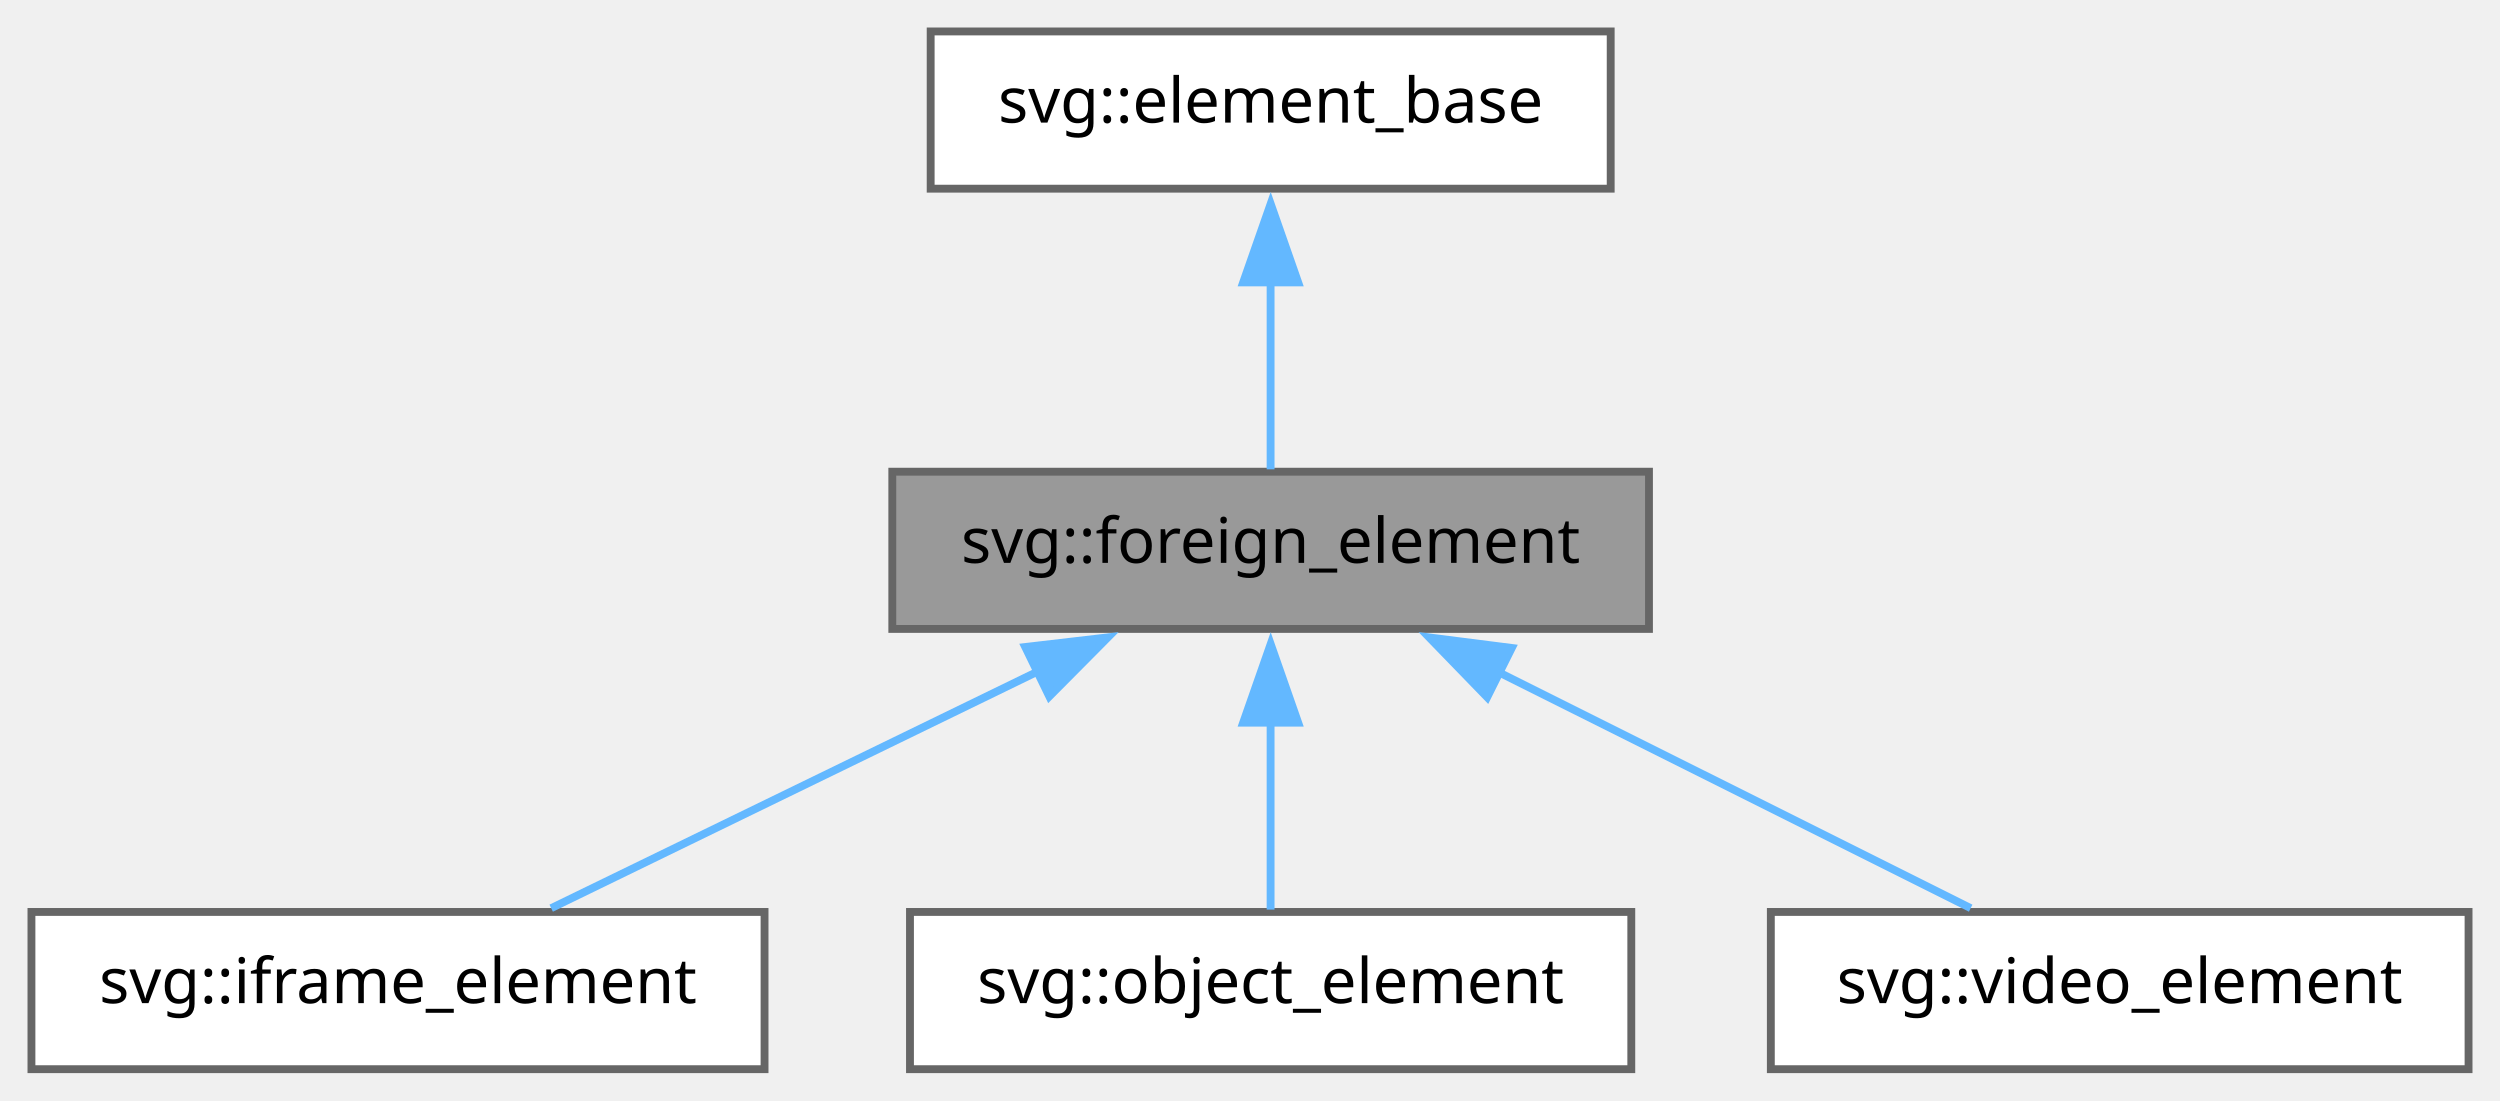
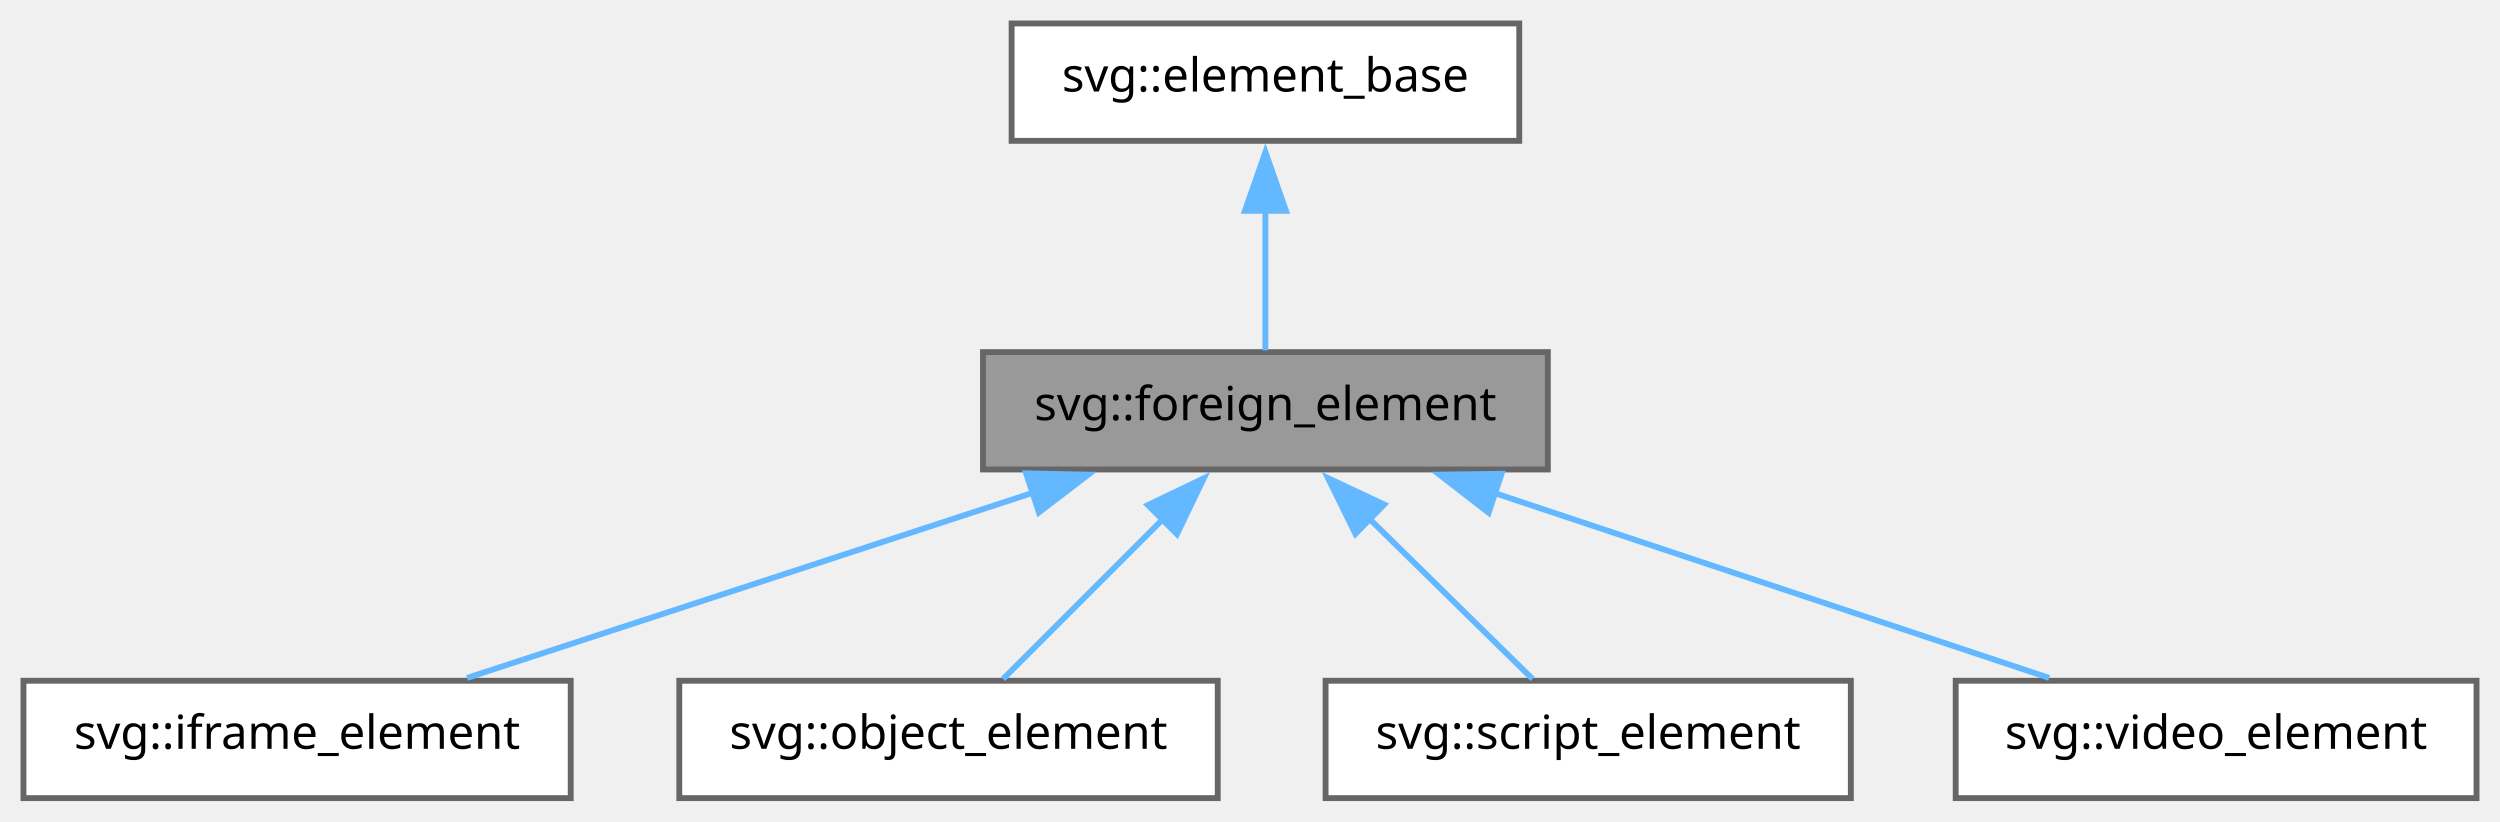
- <svg xmlns="http://www.w3.org/2000/svg" xmlns:xlink="http://www.w3.org/1999/xlink" width="318pt" height="140pt" viewBox="0.00 0.00 318.00 140.00">
+ <svg xmlns="http://www.w3.org/2000/svg" xmlns:xlink="http://www.w3.org/1999/xlink" width="426pt" height="140pt" viewBox="0.00 0.00 426.00 140.00">
  <g id="graph0" class="graph" transform="scale(1 1) rotate(0) translate(4 136)">
    <g id="Node000001" class="node">
      <g id="a_Node000001">
        <a xlink:title=" ">
-           <polygon fill="#999999" stroke="#666666" points="205.75,-76 109.5,-76 109.5,-56 205.75,-56 205.75,-76" />
-           <text text-anchor="middle" x="157.62" y="-64.4" font-family="SourceSans" font-size="8.00">svg::foreign_element</text>
+           <polygon fill="#999999" stroke="#666666" points="259.75,-76 163.5,-76 163.5,-56 259.75,-56 259.75,-76" />
+           <text text-anchor="middle" x="211.62" y="-64.4" font-family="SourceSans" font-size="8.00">svg::foreign_element</text>
        </a>
      </g>
    </g>
    <g id="Node000003" class="node">
      <g id="a_Node000003">
        <a xlink:href="group__elements.html#structsvg_1_1iframe__element" target="_top" xlink:title="iframe HTML object embedded in SVG container. NB: HTML elements video/audio/iframe/canvas can be used...">
          <polygon fill="white" stroke="#666666" points="93.25,-20 0,-20 0,0 93.25,0 93.25,-20" />
          <text text-anchor="middle" x="46.62" y="-8.4" font-family="SourceSans" font-size="8.00">svg::iframe_element</text>
        </a>
      </g>
    </g>
    <g id="edge2_Node000001_Node000003" class="edge">
      <g id="a_edge2_Node000001_Node000003">
        <a xlink:title=" ">
-           <path fill="none" stroke="#63b8ff" d="M128.05,-50.61C108.43,-41.07 83.24,-28.81 66.11,-20.48" />
-           <polygon fill="#63b8ff" stroke="#63b8ff" points="126.41,-53.7 136.93,-54.93 129.47,-47.41 126.41,-53.7" />
+           <path fill="none" stroke="#63b8ff" d="M172.05,-52.05C142.35,-42.33 102.35,-29.24 75.59,-20.48" />
+           <polygon fill="#63b8ff" stroke="#63b8ff" points="170.85,-55.34 181.45,-55.12 173.03,-48.69 170.85,-55.34" />
        </a>
      </g>
    </g>
    <g id="Node000004" class="node">
      <g id="a_Node000004">
        <a xlink:href="group__elements.html#structsvg_1_1object__element" target="_top" xlink:title="HTML object embedded in SVG container. Unlike image_elements, object_elements are not locked down for...">
          <polygon fill="white" stroke="#666666" points="203.5,-20 111.75,-20 111.75,0 203.5,0 203.5,-20" />
          <text text-anchor="middle" x="157.62" y="-8.4" font-family="SourceSans" font-size="8.00">svg::object_element</text>
        </a>
      </g>
    </g>
    <g id="edge3_Node000001_Node000004" class="edge">
      <g id="a_edge3_Node000001_Node000004">
        <a xlink:title=" ">
-           <path fill="none" stroke="#63b8ff" d="M157.62,-44.13C157.62,-35.9 157.62,-26.85 157.62,-20.3" />
-           <polygon fill="#63b8ff" stroke="#63b8ff" points="154.13,-44.08 157.63,-54.08 161.13,-44.08 154.13,-44.08" />
+           <path fill="none" stroke="#63b8ff" d="M194.19,-47.57C185.12,-38.5 174.4,-27.78 166.92,-20.3" />
+           <polygon fill="#63b8ff" stroke="#63b8ff" points="191.6,-49.93 201.15,-54.52 196.55,-44.98 191.6,-49.93" />
        </a>
      </g>
    </g>
    <g id="Node000005" class="node">
      <g id="a_Node000005">
-         <a xlink:href="group__elements.html#structsvg_1_1video__element" target="_top" xlink:title="video HTML object embedded in SVG container. NB: HTML elements video/audio/iframe/canvas can be used ...">
-           <polygon fill="white" stroke="#666666" points="310,-20 221.25,-20 221.25,0 310,0 310,-20" />
-           <text text-anchor="middle" x="265.62" y="-8.4" font-family="SourceSans" font-size="8.00">svg::video_element</text>
+         <a xlink:href="group__elements.html#structsvg_1_1script__element" target="_top" xlink:title=" ">
+           <polygon fill="white" stroke="#666666" points="311.38,-20 221.88,-20 221.88,0 311.38,0 311.38,-20" />
+           <text text-anchor="middle" x="266.62" y="-8.4" font-family="SourceSans" font-size="8.00">svg::script_element</text>
        </a>
      </g>
    </g>
    <g id="edge4_Node000001_Node000005" class="edge">
      <g id="a_edge4_Node000001_Node000005">
        <a xlink:title=" ">
-           <path fill="none" stroke="#63b8ff" d="M186.66,-50.48C205.71,-40.96 230.07,-28.78 246.67,-20.48" />
-           <polygon fill="#63b8ff" stroke="#63b8ff" points="185.17,-47.31 177.79,-54.92 188.3,-53.58 185.17,-47.31" />
+           <path fill="none" stroke="#63b8ff" d="M229.38,-47.57C238.62,-38.5 249.54,-27.78 257.15,-20.3" />
+           <polygon fill="#63b8ff" stroke="#63b8ff" points="226.97,-45.03 222.29,-54.53 231.87,-50.03 226.97,-45.03" />
+         </a>
+       </g>
+     </g>
+     <g id="Node000006" class="node">
+       <g id="a_Node000006">
+         <a xlink:href="group__elements.html#structsvg_1_1video__element" target="_top" xlink:title="video HTML object embedded in SVG container. NB: HTML elements video/audio/iframe/canvas can be used ...">
+           <polygon fill="white" stroke="#666666" points="418,-20 329.25,-20 329.25,0 418,0 418,-20" />
+           <text text-anchor="middle" x="373.62" y="-8.4" font-family="SourceSans" font-size="8.00">svg::video_element</text>
+         </a>
+       </g>
+     </g>
+     <g id="edge5_Node000001_Node000006" class="edge">
+       <g id="a_edge5_Node000001_Node000006">
+         <a xlink:title=" ">
+           <path fill="none" stroke="#63b8ff" d="M250.48,-52.05C279.64,-42.33 318.91,-29.24 345.19,-20.48" />
+           <polygon fill="#63b8ff" stroke="#63b8ff" points="249.66,-48.63 241.28,-55.12 251.87,-55.27 249.66,-48.63" />
        </a>
      </g>
    </g>
    <g id="Node000002" class="node">
      <g id="a_Node000002">
        <a xlink:href="group__elements.html#structsvg_1_1element__base" target="_top" xlink:title="Abstract base class for all SVG Elements.">
-           <polygon fill="white" stroke="#666666" points="200.88,-132 114.38,-132 114.38,-112 200.88,-112 200.88,-132" />
-           <text text-anchor="middle" x="157.62" y="-120.4" font-family="SourceSans" font-size="8.00">svg::element_base</text>
+           <polygon fill="white" stroke="#666666" points="254.88,-132 168.38,-132 168.38,-112 254.88,-112 254.88,-132" />
+           <text text-anchor="middle" x="211.62" y="-120.4" font-family="SourceSans" font-size="8.00">svg::element_base</text>
        </a>
      </g>
    </g>
    <g id="edge1_Node000001_Node000002" class="edge">
      <g id="a_edge1_Node000001_Node000002">
        <a xlink:title=" ">
-           <path fill="none" stroke="#63b8ff" d="M157.62,-100.13C157.62,-91.9 157.62,-82.85 157.62,-76.3" />
-           <polygon fill="#63b8ff" stroke="#63b8ff" points="154.13,-100.08 157.63,-110.08 161.13,-100.08 154.13,-100.08" />
+           <path fill="none" stroke="#63b8ff" d="M211.62,-100.13C211.62,-91.9 211.62,-82.85 211.62,-76.3" />
+           <polygon fill="#63b8ff" stroke="#63b8ff" points="208.13,-100.08 211.63,-110.08 215.13,-100.08 208.13,-100.08" />
        </a>
      </g>
    </g>
  </g>
</svg>
